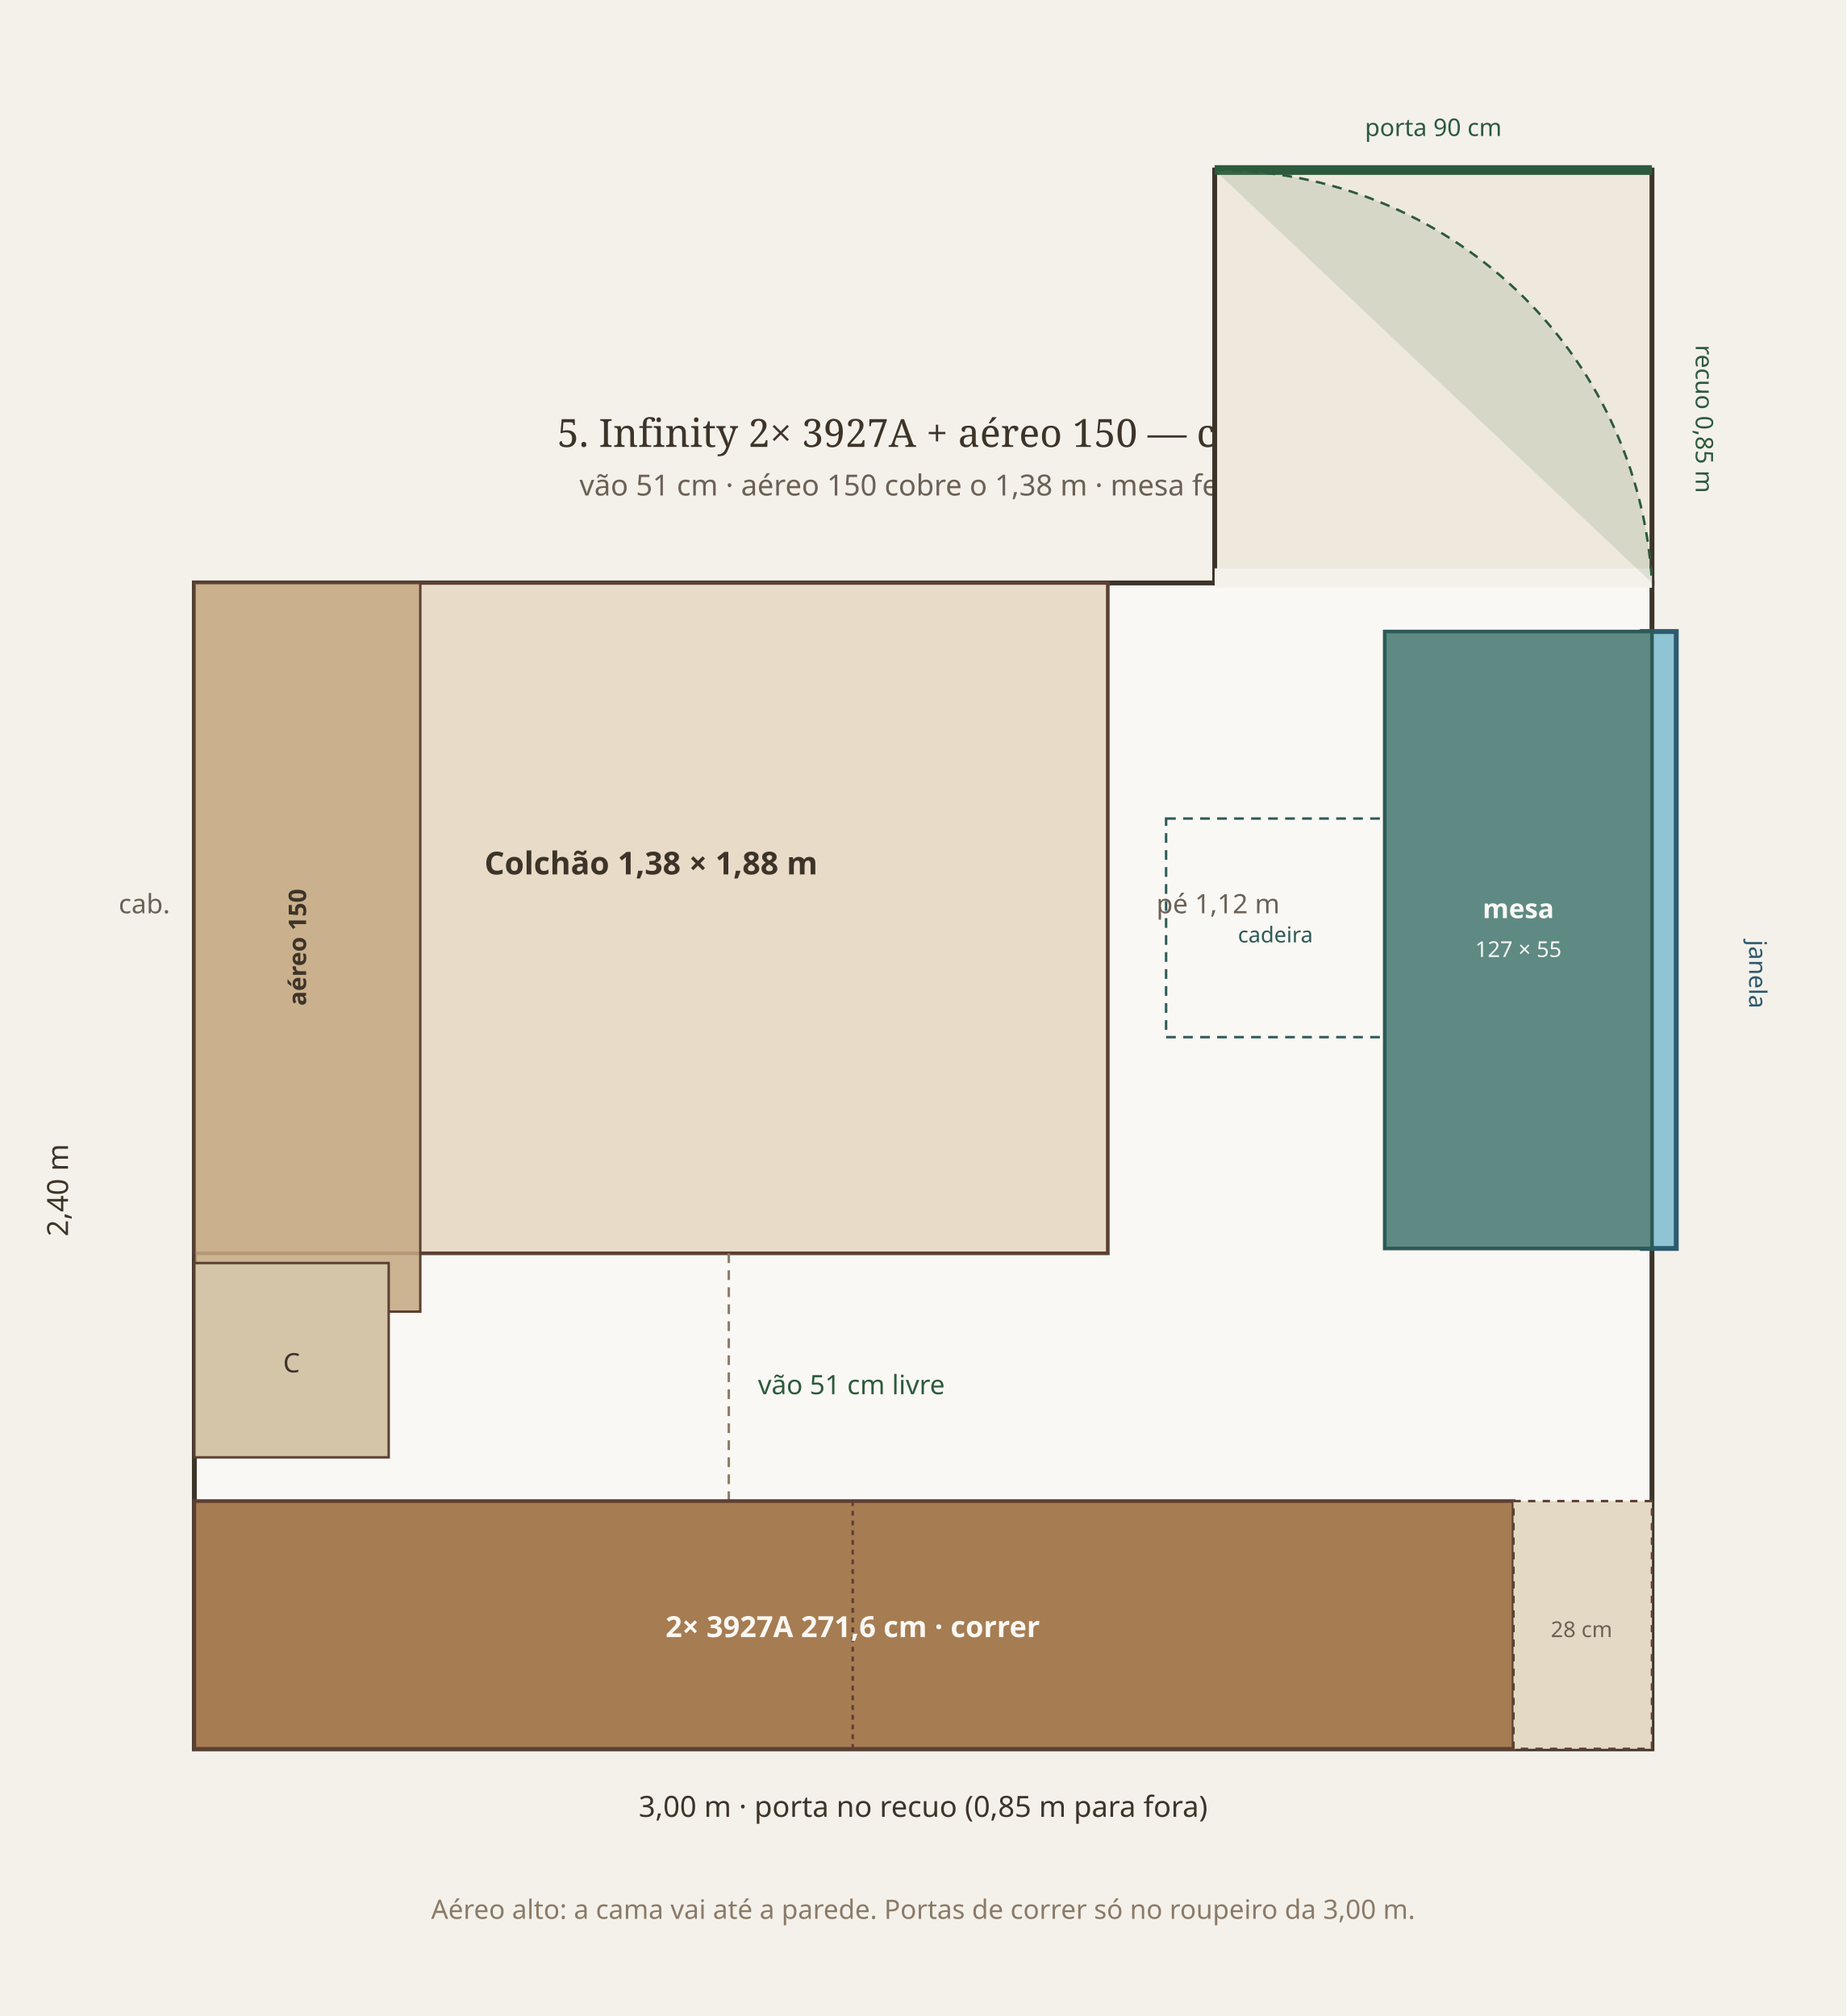
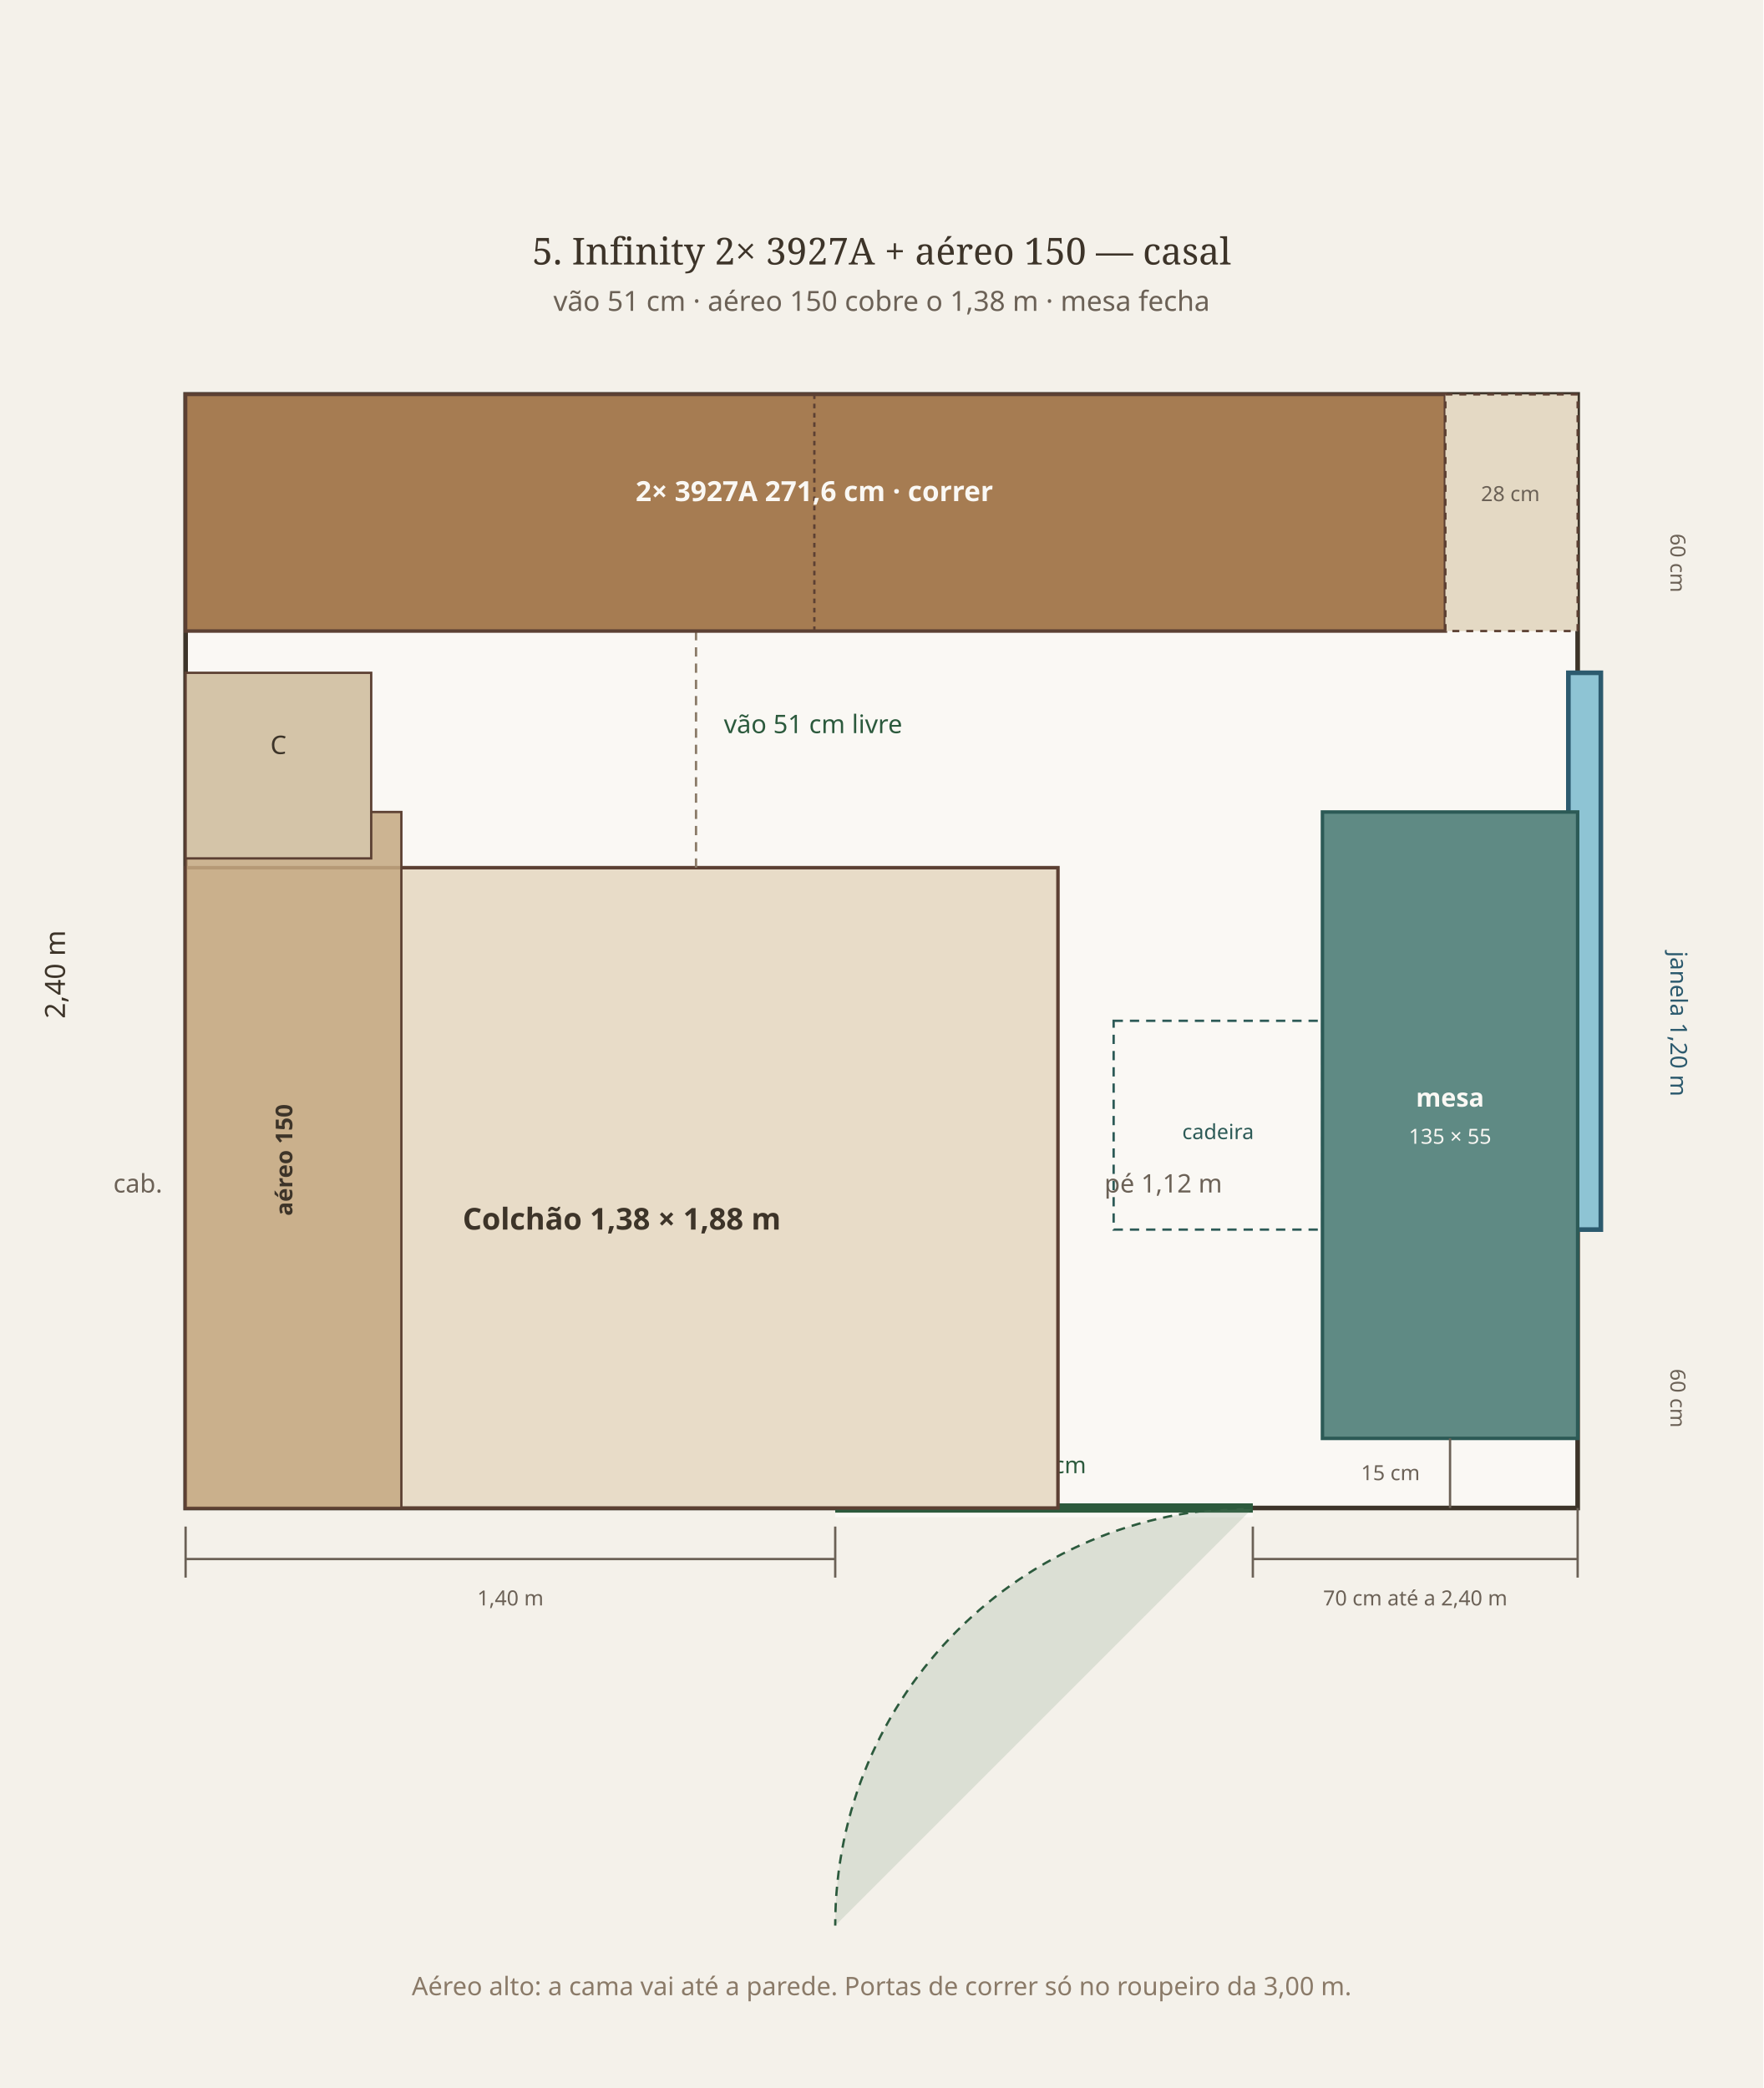
- <svg xmlns="http://www.w3.org/2000/svg" viewBox="0 -150 760 830" role="img">
-   <rect x="0" y="-150" width="760" height="830" fill="#f4f1ea" />
+ <svg xmlns="http://www.w3.org/2000/svg" viewBox="0 -80 760 900" role="img">
+   <rect x="0" y="-80" width="760" height="900" fill="#f4f1ea" />
  <text x="380" y="34" text-anchor="middle" font-family="Georgia, serif" font-size="16" fill="#3d3429">5. Infinity 2× 3927A + aéreo 150 — casal</text>
  <text x="380" y="54" text-anchor="middle" font-family="system-ui, sans-serif" font-size="12" fill="#6b6156">vão 51 cm · aéreo 150 cobre o 1,38 m · mesa fecha</text>
  <rect x="80" y="90" width="600" height="480" fill="#faf8f4" stroke="#3d3429" stroke-width="2" />
-   <rect x="500" y="-80" width="180" height="170" fill="#efe8dc" stroke="#3d3429" stroke-width="2" />
-   <rect x="500" y="84" width="180" height="8" fill="#f4f1ea" />
-   <line x1="500" y1="-80" x2="680" y2="-80" stroke="#2c5a3d" stroke-width="4" />
-   <path d="M500 -80 A180 180 0 0 1 680 90" fill="#6b8f71" fill-opacity="0.18" stroke="#2c5a3d" stroke-dasharray="4 3" />
-   <text x="590" y="-94" text-anchor="middle" font-family="system-ui, sans-serif" font-size="10" fill="#2c5a3d">porta 90 cm</text>
-   <text x="698" y="-8" font-family="system-ui, sans-serif" font-size="10" fill="#2c5a3d" transform="rotate(90 698 -8)">recuo 0,85 m</text>
-   <rect x="676" y="110" width="14" height="254" fill="#8ec4d4" stroke="#2c5a6e" stroke-width="2" />
-   <text x="720" y="237" font-family="system-ui, sans-serif" font-size="10" fill="#2c5a6e" transform="rotate(90 720 237)">janela</text>
-   <rect x="570" y="110" width="110" height="254" fill="#5f8a84" stroke="#2c5a56" stroke-width="1.5" />
-   <text x="625" y="228" text-anchor="middle" font-family="system-ui, sans-serif" font-size="11" fill="#faf8f4" font-weight="600">mesa</text>
-   <text x="625" y="244" text-anchor="middle" font-family="system-ui, sans-serif" font-size="9" fill="#faf8f4">127 × 55</text>
-   <rect x="480" y="187" width="90" height="90" fill="none" stroke="#2c5a56" stroke-dasharray="4 3" />
-   <text x="525" y="238" text-anchor="middle" font-family="system-ui, sans-serif" font-size="9" fill="#2c5a56">cadeira</text>
-   <text x="380" y="598" text-anchor="middle" font-family="system-ui, sans-serif" font-size="12" fill="#3d3429">3,00 m · porta no recuo (0,85 m para fora)</text>
+   <rect x="360" y="566" width="180" height="8" fill="#faf8f4" />
+   <line x1="360" y1="570" x2="540" y2="570" stroke="#2c5a3d" stroke-width="4" />
+   <path d="M540 570 A180 180 0 0 0 360 750" fill="#6b8f71" fill-opacity="0.18" stroke="#2c5a3d" stroke-dasharray="4 3" />
+   <text x="440" y="555" text-anchor="middle" font-family="system-ui, sans-serif" font-size="10" fill="#2c5a3d">porta 90 cm</text>
+   <line x1="80" y1="578" x2="80" y2="600" stroke="#6b6156" />
+   <line x1="360" y1="578" x2="360" y2="600" stroke="#6b6156" />
+   <line x1="80" y1="592" x2="360" y2="592" stroke="#6b6156" />
+   <text x="220" y="612" text-anchor="middle" font-family="system-ui, sans-serif" font-size="9" fill="#6b6156">1,40 m</text>
+   <line x1="540" y1="578" x2="540" y2="600" stroke="#6b6156" />
+   <line x1="680" y1="570" x2="680" y2="600" stroke="#6b6156" />
+   <line x1="540" y1="592" x2="680" y2="592" stroke="#6b6156" />
+   <text x="610" y="612" text-anchor="middle" font-family="system-ui, sans-serif" font-size="9" fill="#6b6156">70 cm até a 2,40 m</text>
+   <rect x="676" y="210" width="14" height="240" fill="#8ec4d4" stroke="#2c5a6e" stroke-width="2" />
+   <text x="720" y="150" font-family="system-ui, sans-serif" font-size="9" fill="#6b6156" transform="rotate(90 720 150)">60 cm</text>
+   <text x="720" y="330" font-family="system-ui, sans-serif" font-size="10" fill="#2c5a6e" transform="rotate(90 720 330)">janela 1,20 m</text>
+   <text x="720" y="510" font-family="system-ui, sans-serif" font-size="9" fill="#6b6156" transform="rotate(90 720 510)">60 cm</text>
+   <rect x="570" y="270" width="110" height="270" fill="#5f8a84" stroke="#2c5a56" stroke-width="1.5" />
+   <text x="625" y="397" text-anchor="middle" font-family="system-ui, sans-serif" font-size="11" fill="#faf8f4" font-weight="600">mesa</text>
+   <text x="625" y="413" text-anchor="middle" font-family="system-ui, sans-serif" font-size="9" fill="#faf8f4">135 × 55</text>
+   <rect x="480" y="360" width="90" height="90" fill="none" stroke="#2c5a56" stroke-dasharray="4 3" />
+   <text x="525" y="411" text-anchor="middle" font-family="system-ui, sans-serif" font-size="9" fill="#2c5a56">cadeira</text>
+   <line x1="625" y1="540" x2="625" y2="570" stroke="#6b6156" />
+   <text x="612" y="558" text-anchor="end" font-family="system-ui, sans-serif" font-size="9" fill="#6b6156">15 cm</text>
  <text x="28" y="340" text-anchor="middle" font-family="system-ui, sans-serif" font-size="12" fill="#3d3429" transform="rotate(-90 28 340)">2,40 m</text>
-   <rect x="80" y="90" width="376" height="276" fill="#e8dcc8" stroke="#5c4033" stroke-width="1.5" />
-   <text x="268" y="210" text-anchor="middle" font-family="system-ui, sans-serif" font-size="13" fill="#3d3429" font-weight="600">Colchão 1,38 × 1,88 m</text>
-   <text x="70" y="226" text-anchor="end" font-family="system-ui, sans-serif" font-size="11" fill="#6b6156">cab.</text>
-   <text x="476" y="226" font-family="system-ui, sans-serif" font-size="11" fill="#6b6156">pé 1,12 m</text>
-   <rect x="80" y="90" width="93" height="300" fill="#c4a882" fill-opacity="0.85" stroke="#5c4033" />
-   <text x="126" y="240" text-anchor="middle" font-family="system-ui, sans-serif" font-size="10" fill="#3d3429" font-weight="600" transform="rotate(-90 126 240)">aéreo 150</text>
-   <rect x="80" y="370" width="80" height="80" fill="#d4c4a8" stroke="#5c4033" />
-   <text x="120" y="415" text-anchor="middle" font-family="system-ui, sans-serif" font-size="11" fill="#3d3429">C</text>
-   <line x1="300" y1="366" x2="300" y2="468" stroke="#8a7a68" stroke-dasharray="4 3" />
-   <text x="312" y="424" font-family="system-ui, sans-serif" font-size="11" fill="#2c5a3d">vão 51 cm livre</text>
-   <rect x="80" y="468" width="543" height="102" fill="#a67c52" stroke="#5c4033" stroke-width="1.5" />
-   <line x1="351" y1="468" x2="351" y2="570" stroke="#5c4033" stroke-dasharray="2 2" />
-   <text x="351" y="524" text-anchor="middle" font-family="system-ui, sans-serif" font-size="12" fill="#faf8f4" font-weight="600">2× 3927A 271,6 cm · correr</text>
-   <rect x="623" y="468" width="57" height="102" fill="#e4d9c4" stroke="#5c4033" stroke-dasharray="3 3" />
-   <text x="651" y="524" text-anchor="middle" font-family="system-ui, sans-serif" font-size="9" fill="#6b6156">28 cm</text>
-   <text x="380" y="640" text-anchor="middle" font-family="system-ui, sans-serif" font-size="11" fill="#8a7a68">Aéreo alto: a cama vai até a parede. Portas de correr só no roupeiro da 3,00 m.</text>
+   <rect x="80" y="294" width="376" height="276" fill="#e8dcc8" stroke="#5c4033" stroke-width="1.5" />
+   <text x="268" y="450" text-anchor="middle" font-family="system-ui, sans-serif" font-size="13" fill="#3d3429" font-weight="600">Colchão 1,38 × 1,88 m</text>
+   <text x="70" y="434" text-anchor="end" font-family="system-ui, sans-serif" font-size="11" fill="#6b6156">cab.</text>
+   <text x="476" y="434" font-family="system-ui, sans-serif" font-size="11" fill="#6b6156">pé 1,12 m</text>
+   <rect x="80" y="270" width="93" height="300" fill="#c4a882" fill-opacity="0.85" stroke="#5c4033" />
+   <text x="126" y="420" text-anchor="middle" font-family="system-ui, sans-serif" font-size="10" fill="#3d3429" font-weight="600" transform="rotate(-90 126 420)">aéreo 150</text>
+   <rect x="80" y="210" width="80" height="80" fill="#d4c4a8" stroke="#5c4033" />
+   <text x="120" y="245" text-anchor="middle" font-family="system-ui, sans-serif" font-size="11" fill="#3d3429">C</text>
+   <line x1="300" y1="294" x2="300" y2="192" stroke="#8a7a68" stroke-dasharray="4 3" />
+   <text x="312" y="236" font-family="system-ui, sans-serif" font-size="11" fill="#2c5a3d">vão 51 cm livre</text>
+   <rect x="80" y="90" width="543" height="102" fill="#a67c52" stroke="#5c4033" stroke-width="1.5" />
+   <line x1="351" y1="192" x2="351" y2="90" stroke="#5c4033" stroke-dasharray="2 2" />
+   <text x="351" y="136" text-anchor="middle" font-family="system-ui, sans-serif" font-size="12" fill="#faf8f4" font-weight="600">2× 3927A 271,6 cm · correr</text>
+   <rect x="623" y="90" width="57" height="102" fill="#e4d9c4" stroke="#5c4033" stroke-dasharray="3 3" />
+   <text x="651" y="136" text-anchor="middle" font-family="system-ui, sans-serif" font-size="9" fill="#6b6156">28 cm</text>
+   <text x="380" y="780" text-anchor="middle" font-family="system-ui, sans-serif" font-size="11" fill="#8a7a68">Aéreo alto: a cama vai até a parede. Portas de correr só no roupeiro da 3,00 m.</text>
</svg>
